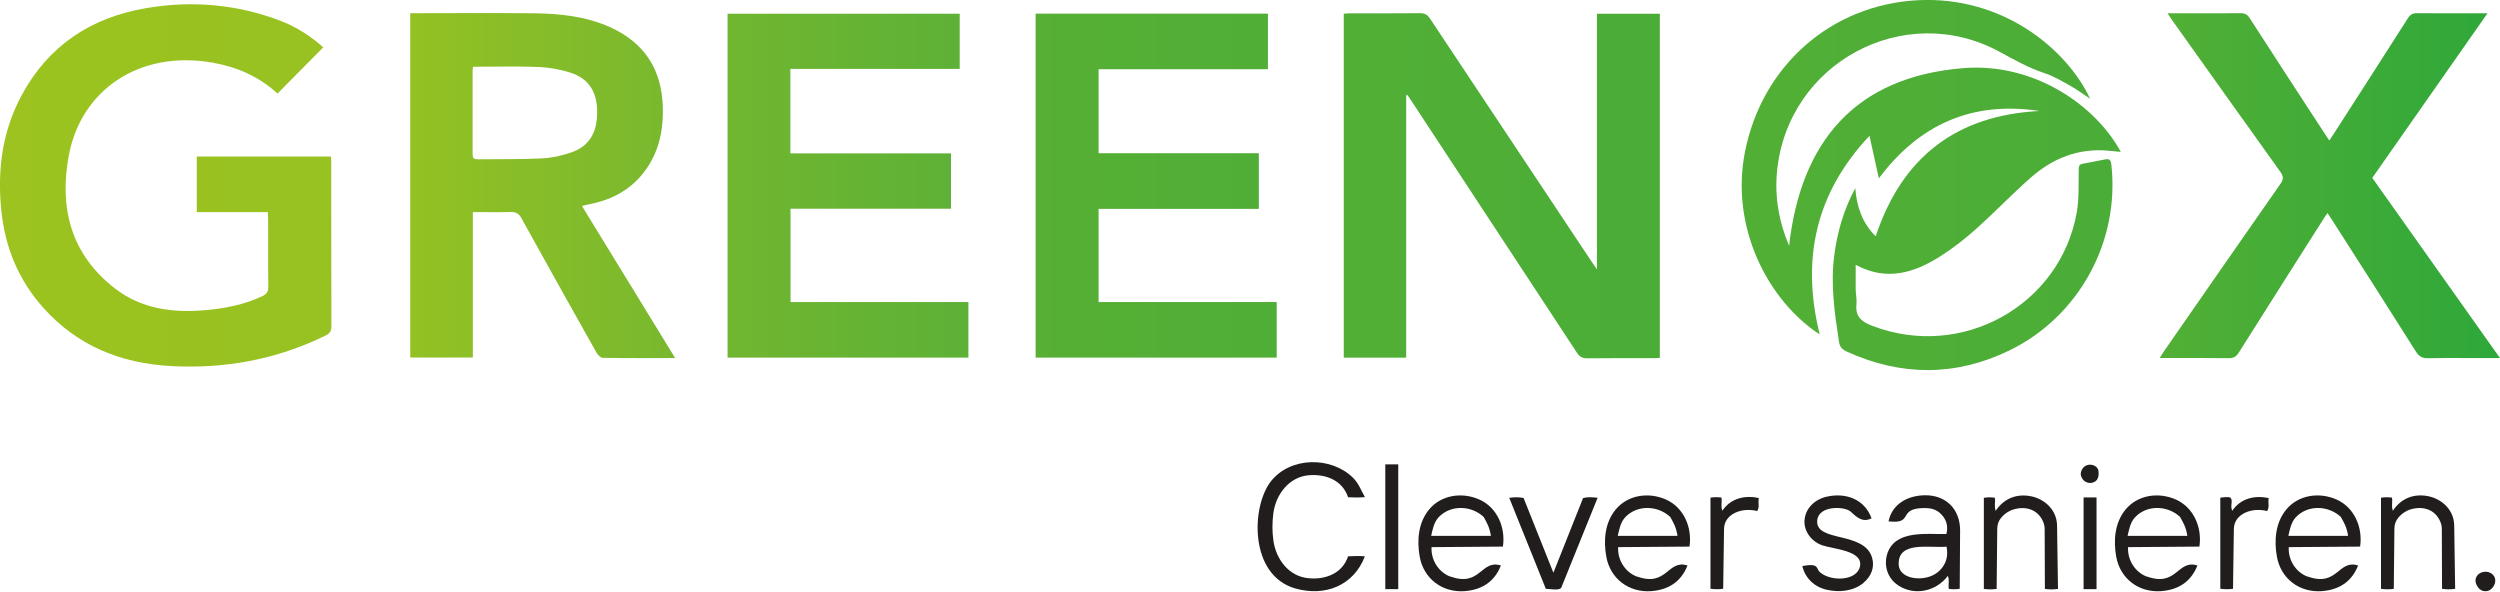
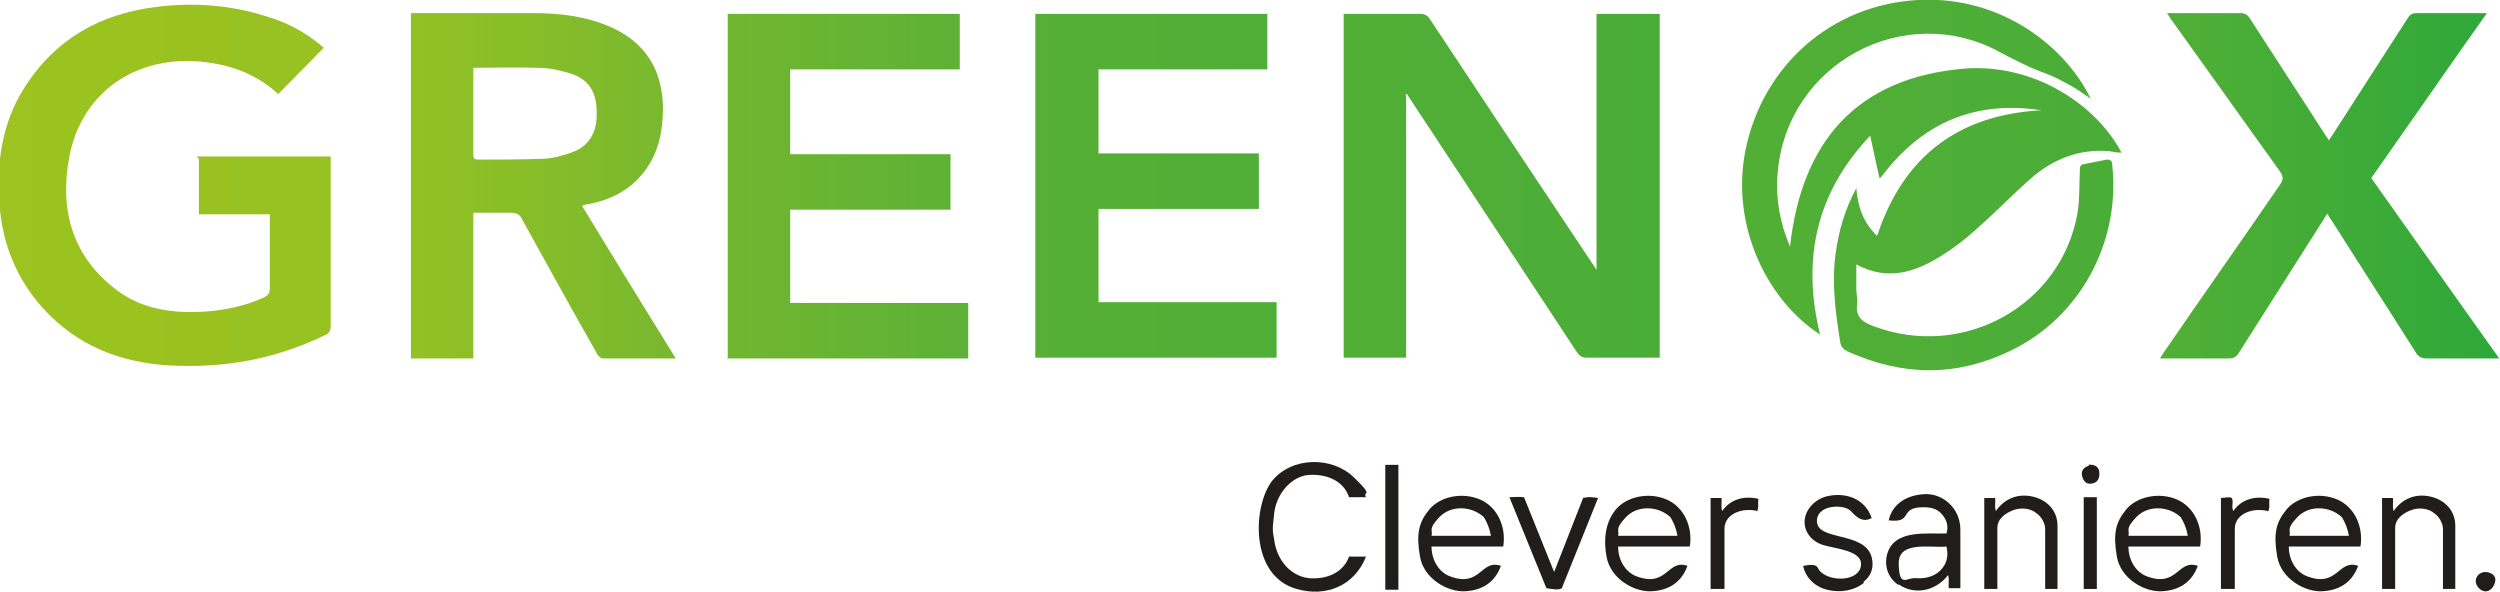
- <svg xmlns="http://www.w3.org/2000/svg" id="Ebene_1" data-name="Ebene 1" width="324.37" height="76.72" viewBox="0 0 324.37 76.72">
+ <svg xmlns="http://www.w3.org/2000/svg" xmlns:xlink="http://www.w3.org/1999/xlink" id="Ebene_1" version="1.1" viewBox="0 0 324.3 76.7">
  <defs>
-     <style>      .cls-1 {        fill: #211d1d;      }      .cls-2 {        fill: url(#Unbenannter_Verlauf);      }      .cls-3 {        fill: url(#Unbenannter_Verlauf_2);      }      .cls-4 {        fill: url(#Unbenannter_Verlauf_4);      }      .cls-5 {        fill: url(#Unbenannter_Verlauf_3);      }      .cls-6 {        fill: url(#Unbenannter_Verlauf_6);      }      .cls-7 {        fill: url(#Unbenannter_Verlauf_7);      }      .cls-8 {        fill: url(#Unbenannter_Verlauf_5);      }    </style>
-     <linearGradient id="Unbenannter_Verlauf" data-name="Unbenannter Verlauf" x1="280.2" y1="55.35" x2="324.37" y2="55.35" gradientTransform="translate(0 79.45) scale(1 -1)" gradientUnits="userSpaceOnUse">
+     <style>
+       .st0 {
+         fill: url(#Unbenannter_Verlauf_5);
+       }
+ 
+       .st1 {
+         fill: url(#Unbenannter_Verlauf_9);
+       }
+ 
+       .st2 {
+         fill: #211d1d;
+       }
+ 
+       .st3 {
+         fill: url(#Unbenannter_Verlauf_251);
+       }
+ 
+       .st4 {
+         fill: url(#Unbenannter_Verlauf_15);
+       }
+ 
+       .st5 {
+         fill: url(#Unbenannter_Verlauf_27);
+       }
+ 
+       .st6 {
+         fill: url(#Unbenannter_Verlauf_22);
+       }
+ 
+       .st7 {
+         fill: url(#Unbenannter_Verlauf_25);
+       }
+     </style>
+     <linearGradient id="Unbenannter_Verlauf_27" data-name="Unbenannter Verlauf 27" x1="280.2" y1="24.1" x2="324.3" y2="24.1" gradientUnits="userSpaceOnUse">
      <stop offset="0" stop-color="#52af35" />
      <stop offset="1" stop-color="#2ea83a" />
    </linearGradient>
-     <linearGradient id="Unbenannter_Verlauf_2" data-name="Unbenannter Verlauf 2" x1="225.98" y1="55.44" x2="275.17" y2="55.44" gradientTransform="translate(0 79.45) scale(1 -1)" gradientUnits="userSpaceOnUse">
+     <linearGradient id="Unbenannter_Verlauf_25" data-name="Unbenannter Verlauf 25" x1="226" y1="24" x2="275.2" y2="24" gradientUnits="userSpaceOnUse">
      <stop offset="0" stop-color="#52af35" />
      <stop offset="1" stop-color="#4aad38" />
    </linearGradient>
-     <linearGradient id="Unbenannter_Verlauf_3" data-name="Unbenannter Verlauf 3" x1="174.35" y1="55.34" x2="215.36" y2="55.34" gradientTransform="translate(0 79.45) scale(1 -1)" gradientUnits="userSpaceOnUse">
-       <stop offset="0" stop-color="#52af35" />
-       <stop offset="1" stop-color="#4aad38" />
-     </linearGradient>
-     <linearGradient id="Unbenannter_Verlauf_4" data-name="Unbenannter Verlauf 4" x1="134.37" y1="55.36" x2="165.65" y2="55.36" gradientTransform="translate(0 79.45) scale(1 -1)" gradientUnits="userSpaceOnUse">
+     <linearGradient id="Unbenannter_Verlauf_251" data-name="Unbenannter Verlauf 25" x1="174.4" y1="24.1" x2="215.4" y2="24.1" xlink:href="#Unbenannter_Verlauf_25" />
+     <linearGradient id="Unbenannter_Verlauf_22" data-name="Unbenannter Verlauf 22" x1="134.4" y1="24.1" x2="165.7" y2="24.1" gradientUnits="userSpaceOnUse">
      <stop offset="0" stop-color="#57af35" />
      <stop offset="1" stop-color="#4fae36" />
    </linearGradient>
-     <linearGradient id="Unbenannter_Verlauf_5" data-name="Unbenannter Verlauf 5" x1="94.39" y1="55.35" x2="125.65" y2="55.35" gradientTransform="translate(0 79.45) scale(1 -1)" gradientUnits="userSpaceOnUse">
+     <linearGradient id="Unbenannter_Verlauf_15" data-name="Unbenannter Verlauf 15" x1="94.4" y1="24.1" x2="125.7" y2="24.1" gradientUnits="userSpaceOnUse">
      <stop offset="0" stop-color="#71b630" />
      <stop offset="1" stop-color="#5cb136" />
    </linearGradient>
-     <linearGradient id="Unbenannter_Verlauf_6" data-name="Unbenannter Verlauf 6" x1="53.23" y1="55.36" x2="87.6" y2="55.36" gradientTransform="translate(0 79.45) scale(1 -1)" gradientUnits="userSpaceOnUse">
+     <linearGradient id="Unbenannter_Verlauf_9" data-name="Unbenannter Verlauf 9" x1="53.2" y1="24.1" x2="87.6" y2="24.1" gradientUnits="userSpaceOnUse">
      <stop offset="0" stop-color="#93c123" />
      <stop offset="1" stop-color="#78b82f" />
    </linearGradient>
-     <linearGradient id="Unbenannter_Verlauf_7" data-name="Unbenannter Verlauf 7" x1="0" y1="55.39" x2="43" y2="55.39" gradientTransform="translate(0 79.45) scale(1 -1)" gradientUnits="userSpaceOnUse">
+     <linearGradient id="Unbenannter_Verlauf_5" data-name="Unbenannter Verlauf 5" x1="0" y1="24.1" x2="43" y2="24.1" gradientUnits="userSpaceOnUse">
      <stop offset="0" stop-color="#9cc320" />
      <stop offset="1" stop-color="#97c221" />
    </linearGradient>
  </defs>
  <g>
    <g>
-       <path class="cls-1" d="M188.22,74.81c3.89,1.39,3.92-2.27,6.52-1.44-.85,2.16-2.52,3.16-4.7,3.33-2.9.21-5.33-1.61-5.84-4.49-.37-2.1-.19-4.38,1.21-6.09,1.56-1.9,4.27-2.32,6.55-1.3s3.41,3.6,3.04,6.1l-9.26.07c-.09,1.78,1.02,3.32,2.48,3.84v-.02ZM193.44,69.52c-.17-1.13-.52-1.69-.94-2.45-1.61-1.5-4.28-1.61-5.84.04-.6.64-.78,1.57-.97,2.42h7.75Z" />
-       <path class="cls-1" d="M212.43,74.81c3.89,1.39,3.92-2.27,6.52-1.44-.85,2.16-2.52,3.16-4.7,3.33-2.9.21-5.33-1.61-5.84-4.49-.37-2.1-.19-4.38,1.21-6.09,1.56-1.9,4.27-2.32,6.55-1.3s3.41,3.6,3.04,6.1l-9.26.07c-.09,1.78,1.02,3.32,2.48,3.84v-.02ZM217.65,69.52c-.17-1.13-.52-1.69-.94-2.45-1.61-1.5-4.28-1.61-5.84.04-.6.64-.78,1.57-.97,2.42h7.75Z" />
-       <path class="cls-1" d="M278.59,74.81c3.89,1.39,3.92-2.27,6.52-1.44-.85,2.16-2.52,3.16-4.7,3.33-2.9.21-5.33-1.61-5.84-4.49-.37-2.1-.19-4.38,1.21-6.09,1.56-1.9,4.27-2.32,6.55-1.3s3.41,3.6,3.04,6.1l-9.26.07c-.09,1.78,1.02,3.32,2.48,3.84v-.02ZM283.8,69.52c-.17-1.13-.52-1.69-.94-2.45-1.61-1.5-4.28-1.61-5.84.04-.6.64-.78,1.57-.97,2.42h7.75Z" />
-       <path class="cls-1" d="M299.44,74.81c3.89,1.39,3.92-2.27,6.52-1.44-.85,2.16-2.52,3.16-4.7,3.33-2.9.21-5.33-1.61-5.84-4.49-.37-2.1-.19-4.38,1.21-6.09,1.56-1.9,4.27-2.32,6.55-1.3s3.41,3.6,3.04,6.1l-9.26.07c-.09,1.78,1.02,3.32,2.48,3.84v-.02ZM304.66,69.52c-.17-1.13-.52-1.69-.94-2.45-1.61-1.5-4.28-1.61-5.84.04-.6.64-.78,1.57-.97,2.42h7.75Z" />
-       <path class="cls-1" d="M259.14,68.49l-.08,7.92c-.56.08-1.07.08-1.66,0v-11.82c.52-.09.93-.07,1.42-.02.12.59-.12,1.04.12,1.71,1.06-1.62,2.76-2.29,4.68-1.87,1.68.37,3.26,1.75,3.28,3.8l.12,8.2c-.66.09-1.1.08-1.7,0l-.03-7.82c0-.75-.47-1.58-1.03-2.04-.85-.7-2.05-.78-3.14-.41-.76.26-1.95,1.09-1.97,2.35h0Z" />
-       <path class="cls-1" d="M205.39,64.64c.68-.21,1.25-.11,1.9-.06l-4.74,11.72c-.4.34-1.34.11-1.98.1l-4.75-11.81c.64-.08,1.2-.11,1.86.02l3.87,9.7,3.84-9.66h0Z" />
-       <path class="cls-1" d="M228,66.31c-1.91-.51-4.28.32-4.31,2.31l-.11,7.77c-.54.08-1.06.08-1.65,0v-11.82c.52-.09.93-.07,1.42-.02.12.59-.12,1.03.12,1.71,1.09-1.62,2.94-2.04,4.73-1.64-.13.67.15,1.07-.2,1.67v.02Z" />
-       <path class="cls-1" d="M294.15,66.31c-1.91-.51-4.28.32-4.31,2.31l-.11,7.77c-.54.08-1.06.08-1.65,0v-11.82c.45-.04,1.07-.17,1.36.04.3.45-.11,1.02.19,1.66,1.09-1.62,2.94-2.04,4.73-1.64-.13.67.15,1.07-.2,1.67h-.01Z" />
+       <path class="st2" d="M188.2,74.8c3.9,1.4,3.9-2.3,6.5-1.4-.8,2.2-2.5,3.2-4.7,3.3s-5.3-1.6-5.8-4.5-.2-4.4,1.2-6.1,4.3-2.3,6.6-1.3,3.4,3.6,3,6.1h-9.3c0,1.8,1,3.4,2.5,3.9ZM193.4,69.5c-.2-1.1-.5-1.7-.9-2.4-1.6-1.5-4.3-1.6-5.8,0s-.8,1.6-1,2.4h7.7Z" />
+       <path class="st2" d="M212.4,74.8c3.9,1.4,3.9-2.3,6.5-1.4-.8,2.2-2.5,3.2-4.7,3.3s-5.3-1.6-5.8-4.5c-.4-2.1-.2-4.4,1.2-6.1s4.3-2.3,6.6-1.3,3.4,3.6,3,6.1h-9.3c0,1.8,1,3.4,2.5,3.9ZM217.6,69.5c-.2-1.1-.5-1.7-.9-2.4-1.6-1.5-4.3-1.6-5.8,0s-.8,1.6-1,2.4h7.7Z" />
+       <path class="st2" d="M278.6,74.8c3.9,1.4,3.9-2.3,6.5-1.4-.8,2.2-2.5,3.2-4.7,3.3s-5.3-1.6-5.8-4.5-.2-4.4,1.2-6.1,4.3-2.3,6.6-1.3,3.4,3.6,3,6.1h-9.3c0,1.8,1,3.4,2.5,3.9ZM283.8,69.5c-.2-1.1-.5-1.7-.9-2.4-1.6-1.5-4.3-1.6-5.8,0s-.8,1.6-1,2.4h7.7Z" />
+       <path class="st2" d="M299.4,74.8c3.9,1.4,3.9-2.3,6.5-1.4-.8,2.2-2.5,3.2-4.7,3.3s-5.3-1.6-5.8-4.5-.2-4.4,1.2-6.1,4.3-2.3,6.6-1.3,3.4,3.6,3,6.1h-9.3c0,1.8,1,3.4,2.5,3.9ZM304.7,69.5c-.2-1.1-.5-1.7-.9-2.4-1.6-1.5-4.3-1.6-5.8,0s-.8,1.6-1,2.4h7.7Z" />
+       <path class="st2" d="M259.1,68.5v7.9c-.6,0-1.2,0-1.7,0v-11.8c.5,0,.9,0,1.4,0,.1.6-.1,1,.1,1.7,1.1-1.6,2.8-2.3,4.7-1.9s3.3,1.8,3.3,3.8v8.2c-.5,0-1,0-1.6,0v-7.8c0-.7-.5-1.6-1.1-2-.8-.7-2.1-.8-3.1-.4s-2,1.1-2,2.3Z" />
+       <path class="st2" d="M205.4,64.6c.7-.2,1.2-.1,1.9,0l-4.7,11.7c-.4.3-1.3.1-2,0l-4.8-11.8c.6,0,1.2-.1,1.9,0l3.9,9.7,3.8-9.7Z" />
+       <path class="st2" d="M228,66.3c-1.9-.5-4.3.3-4.3,2.3v7.8c-.7,0-1.2,0-1.8,0v-11.8c.5,0,.9,0,1.4,0,.1.6-.1,1,.1,1.7,1.1-1.6,2.9-2,4.7-1.6-.1.7.1,1.1-.2,1.7Z" />
+       <path class="st2" d="M294.2,66.3c-1.9-.5-4.3.3-4.3,2.3v7.8c-.7,0-1.2,0-1.8,0v-11.8c.4,0,1.1-.2,1.4,0,.3.5-.1,1,.2,1.7,1.1-1.6,2.9-2,4.7-1.6-.1.7.1,1.1-.2,1.7Z" />
      <g>
-         <path class="cls-1" d="M169.76,75.02c2.39.24,4.47-.75,5.15-2.84.85-.04,1.41-.06,2.18,0-1.46,3.83-5.19,5.25-9,4.18-6.07-1.71-5.75-10.73-3.16-13.95,2.56-3.19,7.8-3.17,10.58-.46.83.81,1.07,1.68,1.59,2.55-.79.08-1.35.04-2.19.02-.69-2.13-2.78-3.04-5.07-2.86-2.53.19-4.29,2.44-4.62,4.9-.16,1.23-.17,2.33,0,3.58.33,2.34,1.92,4.62,4.53,4.88h.01Z" />
-         <rect class="cls-1" x="179.74" y="60.25" width="1.68" height="16.19" />
+         <path class="st2" d="M169.8,75c2.4.2,4.5-.8,5.2-2.8.8,0,1.4,0,2.2,0-1.5,3.8-5.2,5.3-9,4.2-6.1-1.7-5.7-10.7-3.2-14,2.6-3.2,7.8-3.2,10.6-.5s1.1,1.7,1.6,2.6c-.8,0-1.3,0-2.2,0-.7-2.1-2.8-3-5.1-2.9s-4.3,2.4-4.6,4.9-.2,2.3,0,3.6c.3,2.3,1.9,4.6,4.5,4.9Z" />
+         <rect class="st2" x="179.7" y="60.3" width="1.7" height="16.2" />
      </g>
-       <rect class="cls-1" x="270.34" y="64.54" width="1.68" height="11.9" />
-       <path class="cls-1" d="M270.91,60.32c.65-.14,1.29.24,1.36.77.09.68-.04,1.39-.84,1.55-.54.11-1.21-.16-1.43-.92-.13-.46.2-1.25.91-1.4h0Z" />
-       <path class="cls-1" d="M310.67,68.48l-.08,7.92c-.56.08-1.07.08-1.66,0v-11.82c.52-.09.93-.07,1.42-.02.12.59-.12,1.04.12,1.71,1.06-1.62,2.76-2.29,4.68-1.87,1.68.37,3.26,1.75,3.28,3.8l.12,8.2c-.66.09-1.1.08-1.7,0l-.03-7.82c0-.75-.47-1.58-1.03-2.04-.85-.7-2.06-.78-3.14-.41-.76.26-1.95,1.09-1.97,2.35h0Z" />
+       <rect class="st2" x="270.3" y="64.5" width="1.7" height="11.9" />
+       <path class="st2" d="M270.9,60.3c.7-.1,1.3.2,1.4.8s0,1.4-.8,1.6-1.2-.2-1.4-.9.2-1.2.9-1.4Z" />
+       <path class="st2" d="M310.7,68.5v7.9c-.6,0-1.2,0-1.7,0v-11.8c.5,0,.9,0,1.4,0,.1.6-.1,1,.1,1.7,1.1-1.6,2.8-2.3,4.7-1.9s3.3,1.8,3.3,3.8v8.2c-.5,0-1,0-1.6,0v-7.8c0-.7-.5-1.6-1.1-2-.8-.7-2.1-.8-3.1-.4s-2,1.1-2,2.3Z" />
      <g>
-         <path class="cls-1" d="M246.29,75.95c-1.41-.93-1.85-2.54-1.46-3.96.92-3.31,5.17-2.64,7.71-2.7.26-1.03,0-1.85-.62-2.51-.64-.7-1.38-.89-2.43-.86-3.31.09-1.15,2.13-4.46,1.72.47-2.2,2.39-3.34,4.69-3.38,2.75-.05,4.61,1.8,4.6,4.57l-.05,7.56c-.49.09-.92.07-1.41.02-.12-.58.12-1.06-.13-1.69-1.48,1.97-4.27,2.66-6.45,1.23h0ZM252.55,70.93c-2.24.2-6.28-.77-6.2,2.28.03,1.11,1.02,1.7,2.19,1.81s2.38-.23,3.17-1.04,1.1-1.82.85-3.06h-.01Z" />
-         <path class="cls-1" d="M241.8,75.62c-1.35,1.11-3.21,1.27-4.83.89s-2.78-1.56-3.12-3.07c2.24-.41,1.74.32,2.28.8,1.41,1.25,4.87,1.17,5.21-.81s-3.34-2.17-4.85-2.66c-1.43-.46-2.45-1.83-2.36-3.23.1-1.54,1.26-2.7,2.81-3.08,2.43-.59,4.97.24,5.89,2.79-1.11.57-1.86-.07-2.69-.85-.76-.72-4.16-.87-4.36,1.11-.28,2.92,6.16,1.35,7.13,4.89.33,1.19-.09,2.36-1.13,3.22h.02Z" />
+         <path class="st2" d="M246.3,75.9c-1.4-.9-1.9-2.5-1.5-4,.9-3.3,5.2-2.6,7.7-2.7.3-1,0-1.8-.6-2.5s-1.4-.9-2.4-.9c-3.3,0-1.2,2.1-4.5,1.7.5-2.2,2.4-3.3,4.7-3.4s4.6,1.8,4.6,4.6v7.6c-.5,0-1,0-1.5,0-.1-.6.1-1.1-.1-1.7-1.5,2-4.3,2.7-6.4,1.2ZM252.5,70.9c-2.2.2-6.3-.8-6.2,2.3s1,1.7,2.2,1.8,2.4-.2,3.2-1,1.1-1.8.8-3.1Z" />
+         <path class="st2" d="M241.8,75.6c-1.4,1.1-3.2,1.3-4.8.9s-2.8-1.6-3.1-3.1c2.2-.4,1.7.3,2.3.8,1.4,1.3,4.9,1.2,5.2-.8s-3.3-2.2-4.9-2.7-2.5-1.8-2.4-3.2,1.3-2.7,2.8-3.1c2.4-.6,5,.2,5.9,2.8-1.1.6-1.9,0-2.7-.9s-4.2-.9-4.4,1.1c-.3,2.9,6.2,1.4,7.1,4.9.3,1.2,0,2.4-1.1,3.2Z" />
      </g>
    </g>
-     <path class="cls-1" d="M322.31,74.19c.8-.09,1.38.43,1.44,1.01.08.7-.48,1.39-1.05,1.49-.74.13-1.21-.36-1.44-.97-.25-.65.18-1.43,1.06-1.53h-.01Z" />
+     <path class="st2" d="M322.3,74.2c.8,0,1.4.4,1.4,1s-.5,1.4-1.1,1.5-1.2-.4-1.4-1,.2-1.4,1.1-1.5Z" />
  </g>
-   <path class="cls-2" d="M280.2,46.47c.24-.38.38-.62.54-.85,5.04-7.26,10.08-14.52,15.14-21.76.41-.58.42-.96,0-1.55-4.7-6.55-9.37-13.12-14.05-19.69-.18-.25-.34-.5-.6-.9h.89c2.87,0,5.73.02,8.6-.01.56,0,.87.17,1.17.64,3.22,5,6.47,9.97,9.72,14.96.19.29.37.57.61.92.23-.34.42-.62.6-.9,3.2-4.98,6.41-9.95,9.58-14.94.32-.5.64-.69,1.23-.68,2.72.03,5.44.01,8.17.01h.95c-5.06,7.22-10,14.28-14.95,21.36,5.5,7.76,10.98,15.49,16.57,23.38h-3.26c-2.01,0-4.01-.03-6.02.02-.77.02-1.22-.2-1.64-.88-3.61-5.73-7.27-11.43-10.92-17.14-.15-.24-.31-.47-.55-.82-.21.31-.38.56-.54.81-3.66,5.77-7.33,11.53-10.97,17.31-.33.53-.68.72-1.3.71-2.92-.03-5.84-.02-8.95-.02l-.02.02Z" />
-   <path class="cls-3" d="M243.77,23.11c-.41-1.88-.79-3.59-1.21-5.49-6.99,7.43-8.87,16-6.46,25.77-6.75-4.42-11.65-13.96-9.68-23.76C228.66,8.47,237.61.63,248.8.03c11-.58,19.33,6.28,22.39,12.78-.91-.6-1.73-1.21-2.61-1.7-1.07-.6-2.15-1.24-3.31-1.62-2.05-.68-3.89-1.71-5.77-2.74-12.42-6.79-27.65,1.44-28.94,15.57-.31,3.35.28,6.53,1.57,9.57,1.54-13.56,8.61-21.92,22.61-23.05,9.18-.74,17.17,4.83,20.43,10.87-.57-.06-1.1-.12-1.63-.16-3.89-.35-7.23,1-10.08,3.52-2.42,2.14-4.66,4.48-7.07,6.64-1.45,1.29-2.99,2.5-4.63,3.54-3.38,2.14-6.95,3.29-10.99,1.11,0,1.14-.01,2.15,0,3.16.01.66.17,1.32.1,1.97-.16,1.6.67,2.26,2.07,2.79,11.57,4.45,24.38-2.62,26.52-14.75.31-1.78.21-3.63.25-5.46,0-.42,0-.72.49-.82,1-.18,2-.39,3-.58.53-.1.68.16.74.66,1.13,9.97-4.18,19.76-13.25,24.15-6.97,3.37-14.02,3.35-21.07.14-.6-.27-.92-.61-1.02-1.3-.57-3.76-1.12-7.52-.59-11.34.41-2.99,1.24-5.85,2.71-8.57.18,2.39.9,4.53,2.65,6.25,3.42-10.31,10.49-15.7,21.25-16.26-8.6-1.3-15.49,1.61-20.83,8.72h-.02Z" />
-   <path class="cls-5" d="M182.45,12.37v34.04h-8.1V1.78c.27-.02.51-.05.76-.05,3.04,0,6.07.01,9.11-.02.61,0,.97.17,1.32.7,7,10.55,14.01,21.09,21.03,31.63.16.24.33.47.63.91V1.78h8.16v44.65c-.29.01-.59.04-.9.04-2.84,0-5.67-.02-8.51.02-.67.01-1.02-.23-1.37-.76-7.12-10.85-14.25-21.69-21.38-32.53-.2-.3-.4-.59-.6-.88-.05.02-.1.03-.15.05h0Z" />
-   <path class="cls-4" d="M142.54,8.98v10.9h20.79v7.22h-20.79v12.09h23.11v7.21h-31.28V1.77h30.14v7.21h-21.97,0Z" />
-   <path class="cls-8" d="M94.4,46.4V1.78h30.12v7.16h-21.97v10.96h20.84v7.18h-20.82v12.11h23.08v7.21h-31.26.01Z" />
-   <path class="cls-6" d="M87.6,46.46c-3.26,0-6.33.02-9.39-.03-.28,0-.65-.38-.82-.68-3.26-5.8-6.51-11.6-9.73-17.43-.34-.62-.72-.83-1.4-.81-1.6.04-3.2.01-4.91.01v18.87h-8.12V1.71h.8c5.01,0,10.03-.04,15.04.01,3.48.03,6.92.37,10.14,1.83,4.46,2.03,6.67,5.53,6.79,10.4.08,3.22-.61,6.18-2.7,8.71-1.84,2.22-4.28,3.37-7.06,3.89-.22.04-.43.1-.73.18,4.02,6.57,8,13.06,12.08,19.71v.02ZM61.39,8.66c-.02.13-.07.26-.07.4,0,3.66,0,7.32,0,10.97,0,.58.28.64.74.64,2.75-.04,5.5.02,8.24-.12,1.29-.06,2.62-.35,3.84-.78,2.34-.83,3.36-2.58,3.34-5.31-.02-2.56-1.1-4.27-3.46-5.03-1.31-.42-2.73-.68-4.11-.74-2.82-.11-5.65-.03-8.52-.03h.01Z" />
-   <path class="cls-7" d="M25.54,20.31h17.4c.02.31.04.61.04.91,0,7.03,0,14.07.02,21.1,0,.64-.22.96-.78,1.23-6.37,3.11-13.11,4.34-20.15,3.94-6.42-.37-12.04-2.64-16.41-7.51-3.21-3.57-4.99-7.81-5.48-12.59-.55-5.26.09-10.32,2.63-15.03C6.28,5.91,11.82,2.27,18.93,1.06c5.96-1.02,11.87-.52,17.56,1.68,2.04.79,3.86,1.98,5.45,3.4-1.98,2.01-3.94,3.99-5.93,6-2.41-2.21-5.28-3.47-8.48-4.02-9.53-1.64-17.04,3.61-18.61,12.08-1.26,6.8.29,12.87,6.07,17.28,3.44,2.63,7.47,3.13,11.67,2.76,2.55-.22,5.03-.71,7.37-1.81.57-.27.79-.58.78-1.22-.04-2.92,0-5.83-.02-8.75,0-.28-.02-.56-.04-.94h-9.22v-7.22h0Z" />
+   <path class="st5" d="M280.2,46.5c.2-.4.4-.6.5-.8,5-7.3,10.1-14.5,15.1-21.8.4-.6.4-1,0-1.6-4.7-6.6-9.4-13.1-14.1-19.7-.2-.2-.3-.5-.6-.9h.9c2.9,0,5.7,0,8.6,0,.6,0,.9.2,1.2.6,3.2,5,6.5,10,9.7,15,.2.3.4.6.6.9.2-.3.4-.6.6-.9,3.2-5,6.4-9.9,9.6-14.9.3-.5.6-.7,1.2-.7,2.7,0,5.4,0,8.2,0,.2,0,.5,0,.9,0-5.1,7.2-10,14.3-15,21.4,5.5,7.8,11,15.5,16.6,23.4h-3.3c-2,0-4,0-6,0-.8,0-1.2-.2-1.6-.9-3.6-5.7-7.3-11.4-10.9-17.1-.2-.2-.3-.5-.5-.8-.2.3-.4.6-.5.8-3.7,5.8-7.3,11.5-11,17.3-.3.5-.7.7-1.3.7-2.9,0-5.8,0-9,0Z" />
+   <path class="st7" d="M243.8,23.1c-.4-1.9-.8-3.6-1.2-5.5-7,7.4-8.9,16-6.5,25.8-6.8-4.4-11.6-14-9.7-23.8C228.6,8.5,237.6.6,248.8,0c11-.6,19.3,6.3,22.4,12.8-.9-.6-1.7-1.2-2.6-1.7-1.1-.6-2.2-1.2-3.3-1.6-2-.7-3.9-1.7-5.8-2.7-12.4-6.8-27.7,1.4-28.9,15.6-.3,3.4.3,6.5,1.6,9.6,1.5-13.6,8.6-21.9,22.6-23.1,9.2-.7,17.2,4.8,20.4,10.9-.6,0-1.1-.1-1.6-.2-3.9-.3-7.2,1-10.1,3.5-2.4,2.1-4.7,4.5-7.1,6.6-1.4,1.3-3,2.5-4.6,3.5-3.4,2.1-6.9,3.3-11,1.1,0,1.1,0,2.2,0,3.2,0,.7.2,1.3.1,2-.2,1.6.7,2.3,2.1,2.8,11.6,4.4,24.4-2.6,26.5-14.7.3-1.8.2-3.6.3-5.5,0-.4,0-.7.5-.8,1-.2,2-.4,3-.6.5,0,.7.2.7.7,1.1,10-4.2,19.8-13.2,24.1-7,3.4-14,3.3-21.1.1-.6-.3-.9-.6-1-1.3-.6-3.8-1.1-7.5-.6-11.3.4-3,1.2-5.8,2.7-8.6.2,2.4.9,4.5,2.7,6.2,3.4-10.3,10.5-15.7,21.3-16.3-8.6-1.3-15.5,1.6-20.8,8.7Z" />
+   <path class="st3" d="M182.4,12.4v34h-8.1V1.8c.3,0,.5,0,.8,0,3,0,6.1,0,9.1,0,.6,0,1,.2,1.3.7,7,10.6,14,21.1,21,31.6.2.2.3.5.6.9V1.8h8.2v44.6c-.3,0-.6,0-.9,0-2.8,0-5.7,0-8.5,0-.7,0-1-.2-1.4-.8-7.1-10.8-14.3-21.7-21.4-32.5-.2-.3-.4-.6-.6-.9,0,0-.1,0-.2,0Z" />
+   <path class="st6" d="M142.5,9v10.9h20.8v7.2h-20.8v12.1h23.1v7.2h-31.3V1.8h30.1v7.2h-22Z" />
+   <path class="st4" d="M94.4,46.4V1.8h30.1v7.2h-22v11h20.8v7.2h-20.8v12.1h23.1v7.2h-31.3Z" />
+   <path class="st1" d="M87.6,46.5c-3.3,0-6.3,0-9.4,0-.3,0-.7-.4-.8-.7-3.3-5.8-6.5-11.6-9.7-17.4-.3-.6-.7-.8-1.4-.8-1.6,0-3.2,0-4.9,0v18.9h-8.1V1.7c.3,0,.5,0,.8,0,5,0,10,0,15,0,3.5,0,6.9.4,10.1,1.8,4.5,2,6.7,5.5,6.8,10.4,0,3.2-.6,6.2-2.7,8.7-1.8,2.2-4.3,3.4-7.1,3.9-.2,0-.4.1-.7.2,4,6.6,8,13.1,12.1,19.7ZM61.4,8.7c0,.1,0,.3,0,.4,0,3.7,0,7.3,0,11,0,.6.3.6.7.6,2.7,0,5.5,0,8.2-.1,1.3,0,2.6-.4,3.8-.8,2.3-.8,3.4-2.6,3.3-5.3,0-2.6-1.1-4.3-3.5-5-1.3-.4-2.7-.7-4.1-.7-2.8-.1-5.7,0-8.5,0Z" />
+   <path class="st0" d="M25.5,20.3h17.4c0,.3,0,.6,0,.9,0,7,0,14.1,0,21.1,0,.6-.2,1-.8,1.2-6.4,3.1-13.1,4.3-20.2,3.9-6.4-.4-12-2.6-16.4-7.5-3.2-3.6-5-7.8-5.5-12.6-.5-5.3,0-10.3,2.6-15C6.3,5.9,11.8,2.3,18.9,1.1c6-1,11.9-.5,17.6,1.7,2,.8,3.9,2,5.5,3.4-2,2-3.9,4-5.9,6-2.4-2.2-5.3-3.5-8.5-4-9.5-1.6-17,3.6-18.6,12.1-1.3,6.8.3,12.9,6.1,17.3,3.4,2.6,7.5,3.1,11.7,2.8,2.5-.2,5-.7,7.4-1.8.6-.3.8-.6.8-1.2,0-2.9,0-5.8,0-8.7,0-.3,0-.6,0-.9h-9.2v-7.2Z" />
</svg>
